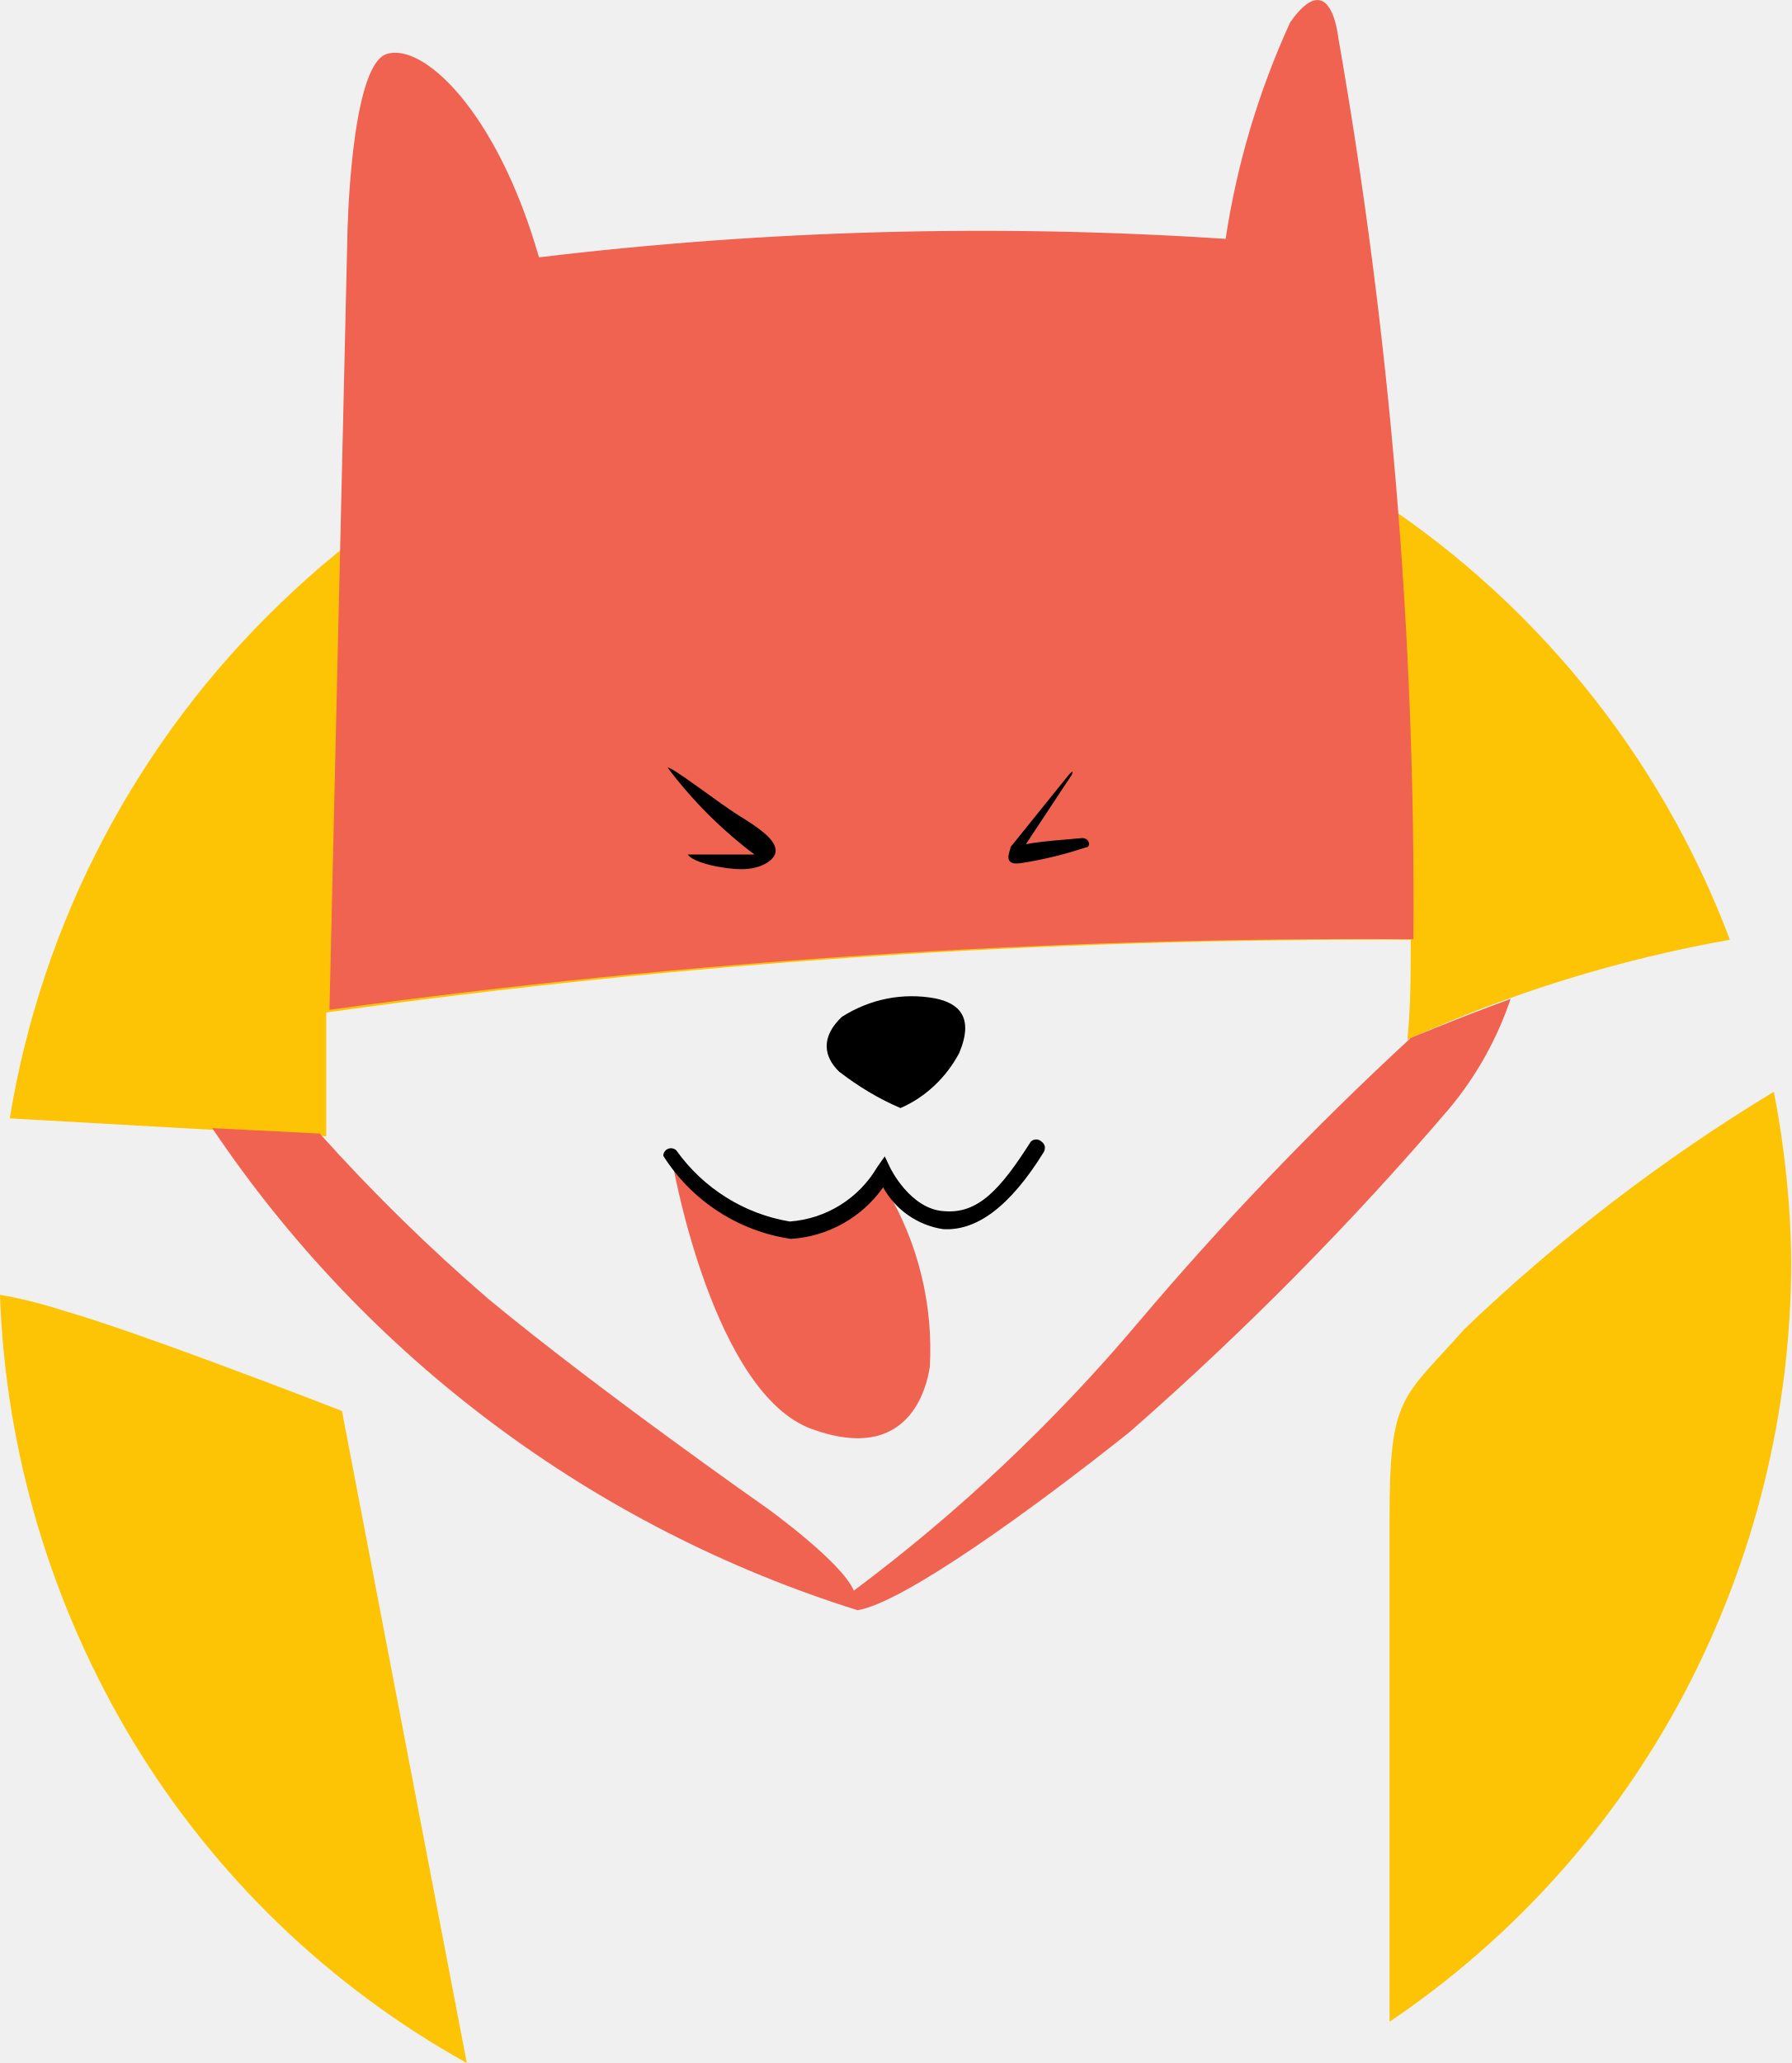
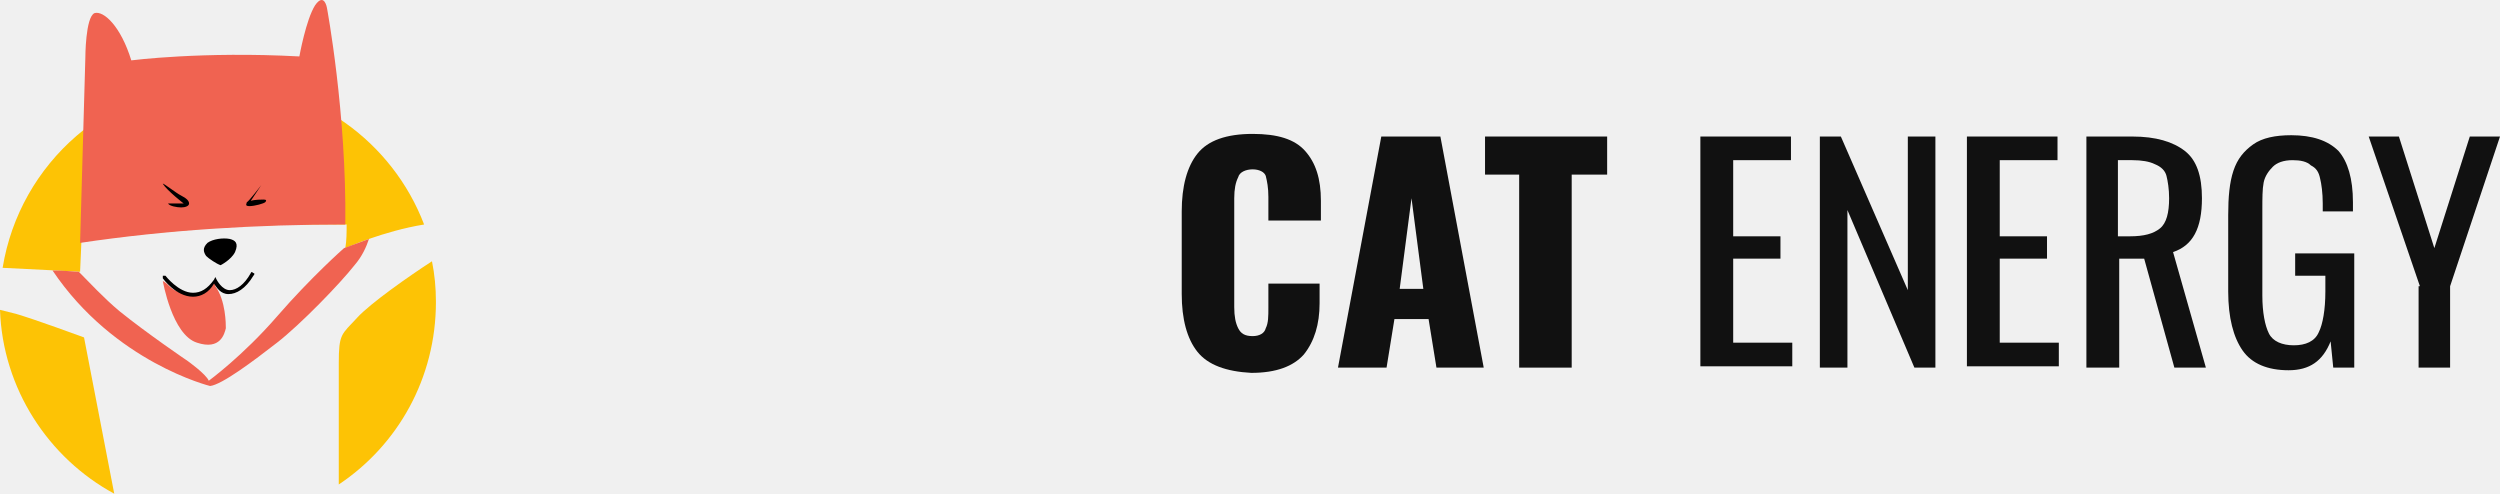
- <svg xmlns="http://www.w3.org/2000/svg" width="33" height="38" fill="none">
-   <g clip-path="url(#a)">
-     <path fill="#FDC305" d="M6.01 20.93v-2.28c6.62-.93 13.3-1.37 19.98-1.34 0 .6 0 1.22-.06 1.84a24.9 24.9 0 0 1 5.94-1.84 16.77 16.77 0 0 0-6.77-8.29A16.25 16.25 0 0 0 5.18 11.1a16.95 16.95 0 0 0-5 9.5l5.83.33ZM26.98 24.48c-1.15 1.3-1.38 1.21-1.38 3.49v9.27a16.7 16.7 0 0 0 5.43-6.05A17.08 17.08 0 0 0 33 23.24c-.01-1.05-.12-2.1-.32-3.13a32.86 32.86 0 0 0-5.7 4.37ZM6.3 25.99s-3.75-1.46-5.14-1.85A8.33 8.33 0 0 0 0 23.85c.1 2.92.96 5.76 2.46 8.24A16.63 16.63 0 0 0 8.6 38L6.3 25.99Z" />
-     <path fill="#F06351" d="M26.04 17.3A92.51 92.51 0 0 0 24.65.66s-.14-1.3-.88-.25c-.58 1.27-.98 2.6-1.19 3.99a68.3 68.3 0 0 0-12.65.34C9.15 2.02 7.77.76 7.11 1c-.66.25-.71 3.34-.71 3.34L6.07 18.6a139.1 139.1 0 0 1 19.97-1.3Z" />
-     <path fill="#000" d="M12.3 14.15c0-.1.98.68 1.39.92.4.25.6.43.6.6 0 .17-.27.34-.62.34-.36 0-.9-.12-1-.27h1.23c-.6-.45-1.15-1-1.6-1.6ZM19.7 14.26l-1.08 1.34c0 .06-.17.35.18.3.4-.06.81-.16 1.2-.29.11 0 .08-.2-.1-.17-.18.02-.69.05-1 .11l.84-1.27s.07-.13-.04-.02ZM16.59 20.41c.46-.2.84-.56 1.08-1.01.28-.66 0-.92-.44-1.01-.6-.11-1.2.01-1.72.34-.39.37-.34.73-.05 1.01.35.27.73.5 1.13.67Z" />
-     <path fill="#F06351" d="M16.2 21.67a1.7 1.7 0 0 1-1.45.99 2.1 2.1 0 0 1-1.46-.43c-.2-.12-.37-.27-.52-.45-.1-.1-.22-.2-.36-.26 0 0 .74 4.14 2.54 4.8 1.8.66 2.12-.76 2.18-1.14a5.76 5.76 0 0 0-.8-3.27c-.03-.3-.04-.1-.14-.24Z" />
-     <path fill="#000" d="M14.57 22.82a3.36 3.36 0 0 1-2.35-1.53.14.14 0 0 1 .09-.13.14.14 0 0 1 .15.03c.5.7 1.25 1.17 2.09 1.31a2.04 2.04 0 0 0 1.61-1l.14-.2.1.21s.37.77 1 .8c.62.05 1.03-.4 1.59-1.28a.14.14 0 0 1 .2 0c.03.02.05.05.06.09 0 .03 0 .07-.02.1-.63 1.02-1.25 1.46-1.86 1.42a1.52 1.52 0 0 1-1.1-.77 2.25 2.25 0 0 1-1.7.95Z" />
-     <path fill="#F06351" d="M25.99 19.12a58.7 58.7 0 0 0-5.02 5.24 31.58 31.58 0 0 1-5.24 4.94c-.22-.53-1.6-1.52-1.6-1.52s-3.1-2.17-5.14-3.86a34.1 34.1 0 0 1-3.1-3.04l-1.98-.1a22.39 22.39 0 0 0 11.89 8.88c.85-.14 3.24-1.87 5.02-3.29a58.15 58.15 0 0 0 5.88-5.95c.5-.6.88-1.28 1.13-2.02-1.09.4-1.84.72-1.84.72Z" />
+ <svg xmlns="http://www.w3.org/2000/svg" version="1.1" id="Layer_2" x="0px" y="0px" viewBox="0 0.002 190.4 37.598" style="enable-background:new 0 0 33.3 37.6;">
+   <style type="text/css">
+     .st0 {
+       fill: #FDC305;
+     }
+     .st1 {
+       fill: #F06351;
+     }
+   </style>
+   <g>
+     <path class="st0" d="M6.1,20.7l0.1-2.3c6.7-0.9,13.4-1.4,20.2-1.3c0,0.6,0,1.2-0.1,1.8c0,0,2.9-1.3,6-1.8     c-2.4-6.3-8.5-10.8-15.6-10.8c-8.3,0-15.2,6.1-16.5,14.1C2.4,20.5,6.1,20.7,6.1,20.7z" />
+     <path class="st0" d="M27.2,24.2c-1.2,1.3-1.4,1.2-1.4,3.5c0,0.9,0,4.9,0,9.2c4.5-3,7.4-8.1,7.4-13.9c0-1.1-0.1-2.1-0.3-3.1     C31.2,21,28.2,23.1,27.2,24.2z" />
+     <path class="st0" d="M6.4,25.7c0,0-3.8-1.4-5.2-1.8c-0.4-0.1-0.8-0.2-1.2-0.3c0.2,6,3.7,11.3,8.7,14L6.4,25.7z" />
  </g>
-   <defs>
-     <clipPath id="a">
-       <path fill="#fff" d="M0 0h33v38H0z" />
-     </clipPath>
-   </defs>
+   <path class="st1" d="M26.3,17.1c0.1-8.5-1.4-16.5-1.4-16.5S24.7-0.6,24,0.4c-0.7,1.1-1.2,3.9-1.2,3.9c-7.4-0.4-12.8,0.3-12.8,0.3   C9.2,2,7.9,0.8,7.2,1C6.5,1.3,6.5,4.4,6.5,4.4L6.1,18.5C12.8,17.5,19.6,17.1,26.3,17.1z" />
+   <path d="M12.4,14c0-0.1,1,0.7,1.4,0.9c0.4,0.2,0.6,0.4,0.6,0.6c0,0.2-0.3,0.3-0.6,0.3s-0.9-0.1-1-0.3c0,0,0.6,0,0.9,0h0.3   C14.1,15.6,12.7,14.5,12.4,14z" />
+   <path d="M19.9,14.1c0,0-1,1.3-1.1,1.3c0,0.1-0.2,0.3,0.2,0.3s1.1-0.2,1.2-0.3c0.1-0.1,0.1-0.2-0.1-0.2c-0.2,0-0.7,0-1,0.1L19.9,14.1   C19.9,14.1,20,14,19.9,14.1z" />
+   <path d="M16.8,20.2c0,0,0.8-0.4,1.1-1c0.3-0.7,0-0.9-0.4-1c-0.5-0.1-1.3,0-1.7,0.3c-0.4,0.4-0.3,0.7-0.1,1   C15.9,19.7,16.5,20.1,16.8,20.2z" />
+   <path class="st1" d="M16.3,21.5c0,0-0.2,0.4-0.5,0.6c-0.2,0.2-0.6,0.4-1,0.4c-0.6,0-1.1-0.2-1.5-0.4c-0.2-0.1-0.4-0.3-0.5-0.4   c-0.2-0.2-0.4-0.3-0.4-0.3s0.7,4.1,2.6,4.7c1.8,0.6,2.1-0.7,2.2-1.1c0-0.3,0-2.1-0.8-3.2C16.5,21.4,16.4,21.6,16.3,21.5z" />
+   <g>
+     <path d="M14.7,22.6C14.7,22.6,14.7,22.6,14.7,22.6c-1.3,0-2.3-1.4-2.3-1.4c0-0.1,0-0.2,0-0.2c0.1,0,0.2,0,0.2,0c0,0,1,1.3,2.1,1.3     c0,0,0,0,0,0c0.6,0,1.1-0.3,1.6-1l0.1-0.2l0.1,0.2c0,0,0.4,0.8,1,0.8c0.5,0,1.1-0.4,1.6-1.3c0-0.1,0.1-0.1,0.2,0     c0.1,0,0.1,0.1,0,0.2c-0.6,1-1.3,1.4-1.9,1.4c-0.6,0-0.9-0.5-1.1-0.8C15.9,22.3,15.3,22.6,14.7,22.6z" />
+   </g>
+   <path class="st1" d="M26.2,18.9c0,0-2.5,2.2-5.1,5.2S15.9,29,15.9,29c-0.2-0.5-1.6-1.5-1.6-1.5s-3.1-2.1-5.2-3.8   c-1.2-1-2.3-2.2-3.1-3c-0.3,0-1.1-0.1-2-0.1c4.7,7,12,8.8,12,8.8c0.9-0.1,3.3-1.9,5.1-3.3c1.8-1.4,4.8-4.5,5.9-5.9   c0.6-0.7,0.9-1.4,1.1-2C27,18.6,26.2,18.9,26.2,18.9z" />
+   <g transform="matrix(1, 0, 0, 1, 90, 10.2)">
+     <path class="st0" d="M1.2,16.6c-0.8-1-1.2-2.5-1.2-4.4V5.9c0-1.9,0.4-3.4,1.2-4.4C2,0.5,3.4,0,5.4,0c1.9,0,3.2,0.4,4,1.3     c0.8,0.9,1.2,2.1,1.2,3.8v1.5H6.6V4.8c0-0.7-0.1-1.2-0.2-1.6C6.3,2.9,5.9,2.7,5.4,2.7S4.4,2.9,4.3,3.3C4.1,3.7,4,4.2,4,4.9v8.3     c0,0.7,0.1,1.2,0.3,1.6c0.2,0.4,0.5,0.6,1.1,0.6c0.5,0,0.9-0.2,1-0.6c0.2-0.4,0.2-0.9,0.2-1.6v-1.8h3.9v1.5c0,1.6-0.4,2.9-1.2,3.9     c-0.8,0.9-2.1,1.4-4,1.4C3.4,18.1,2,17.6,1.2,16.6z" style="fill: rgb(17, 17, 17);" />
+     <path class="st0" d="M15.2,0.2h4.5L23,17.8h-3.6l-0.6-3.7h-2.6l-0.6,3.7h-3.7L15.2,0.2z M18.4,11.8l-0.9-6.9l-0.9,6.9H18.4z" style="fill: rgb(17, 17, 17);" />
+     <path class="st0" d="M25.8,3.1h-2.7V0.2h9.3v2.9h-2.7v14.7h-4V3.1z" style="fill: rgb(17, 17, 17);" />
+     <path class="st0" d="M39.5,0.2h6.9v1.8H42v5.8h3.6v1.7H42v6.4h4.5v1.8h-7V0.2z" style="fill: rgb(17, 17, 17);" />
+     <path class="st0" d="M48.5,0.2h1.7l5.1,11.7V0.2h2.1v17.6h-1.6l-5.1-12v12h-2.1V0.2z" style="fill: rgb(17, 17, 17);" />
+     <path class="st0" d="M59.8,0.2h6.9v1.8h-4.4v5.8h3.6v1.7h-3.6v6.4h4.5v1.8h-7V0.2z" style="fill: rgb(17, 17, 17);" />
+     <path class="st0" d="M68.8,0.2h3.6c1.8,0,3.1,0.4,4,1.1s1.3,1.9,1.3,3.6c0,2.3-0.7,3.6-2.2,4.1l2.5,8.8h-2.4l-2.3-8.3h-1.9v8.3     h-2.5V0.2z M72.2,7.8c1.1,0,1.8-0.2,2.3-0.6C75,6.8,75.2,6,75.2,4.9c0-0.7-0.1-1.3-0.2-1.7s-0.4-0.7-0.9-0.9     c-0.4-0.2-1-0.3-1.7-0.3h-1.1v5.8H72.2z" style="fill: rgb(17, 17, 17);" />
+     <path class="st0" d="M80.8,16.5c-0.7-1-1.1-2.5-1.1-4.5V6.2c0-1.4,0.1-2.5,0.4-3.4c0.3-0.9,0.8-1.5,1.5-2c0.7-0.5,1.7-0.7,2.9-0.7     c1.6,0,2.8,0.4,3.6,1.2c0.7,0.8,1.1,2.1,1.1,3.9v0.7h-2.3V5.3c0-0.8-0.1-1.5-0.2-1.9c-0.1-0.5-0.3-0.8-0.7-1     C85.7,2.1,85.2,2,84.6,2c-0.7,0-1.2,0.2-1.5,0.5c-0.3,0.3-0.6,0.7-0.7,1.2c-0.1,0.5-0.1,1.2-0.1,2.1v6.5c0,1.3,0.2,2.3,0.5,2.9     c0.3,0.6,1,0.9,1.9,0.9c0.9,0,1.6-0.3,1.9-1c0.3-0.6,0.5-1.7,0.5-3.1v-1.2h-2.3V9.1h4.5v8.7h-1.6l-0.2-2c-0.6,1.5-1.6,2.2-3.2,2.2     C82.7,18,81.5,17.5,80.8,16.5z" style="fill: rgb(17, 17, 17);" />
+     <path class="st0" d="M94.3,11.6L90.4,0.2h2.3l2.7,8.5l2.7-8.5h2.3l-3.8,11.4v6.2h-2.4V11.6z" style="fill: rgb(17, 17, 17);" />
+   </g>
</svg>
